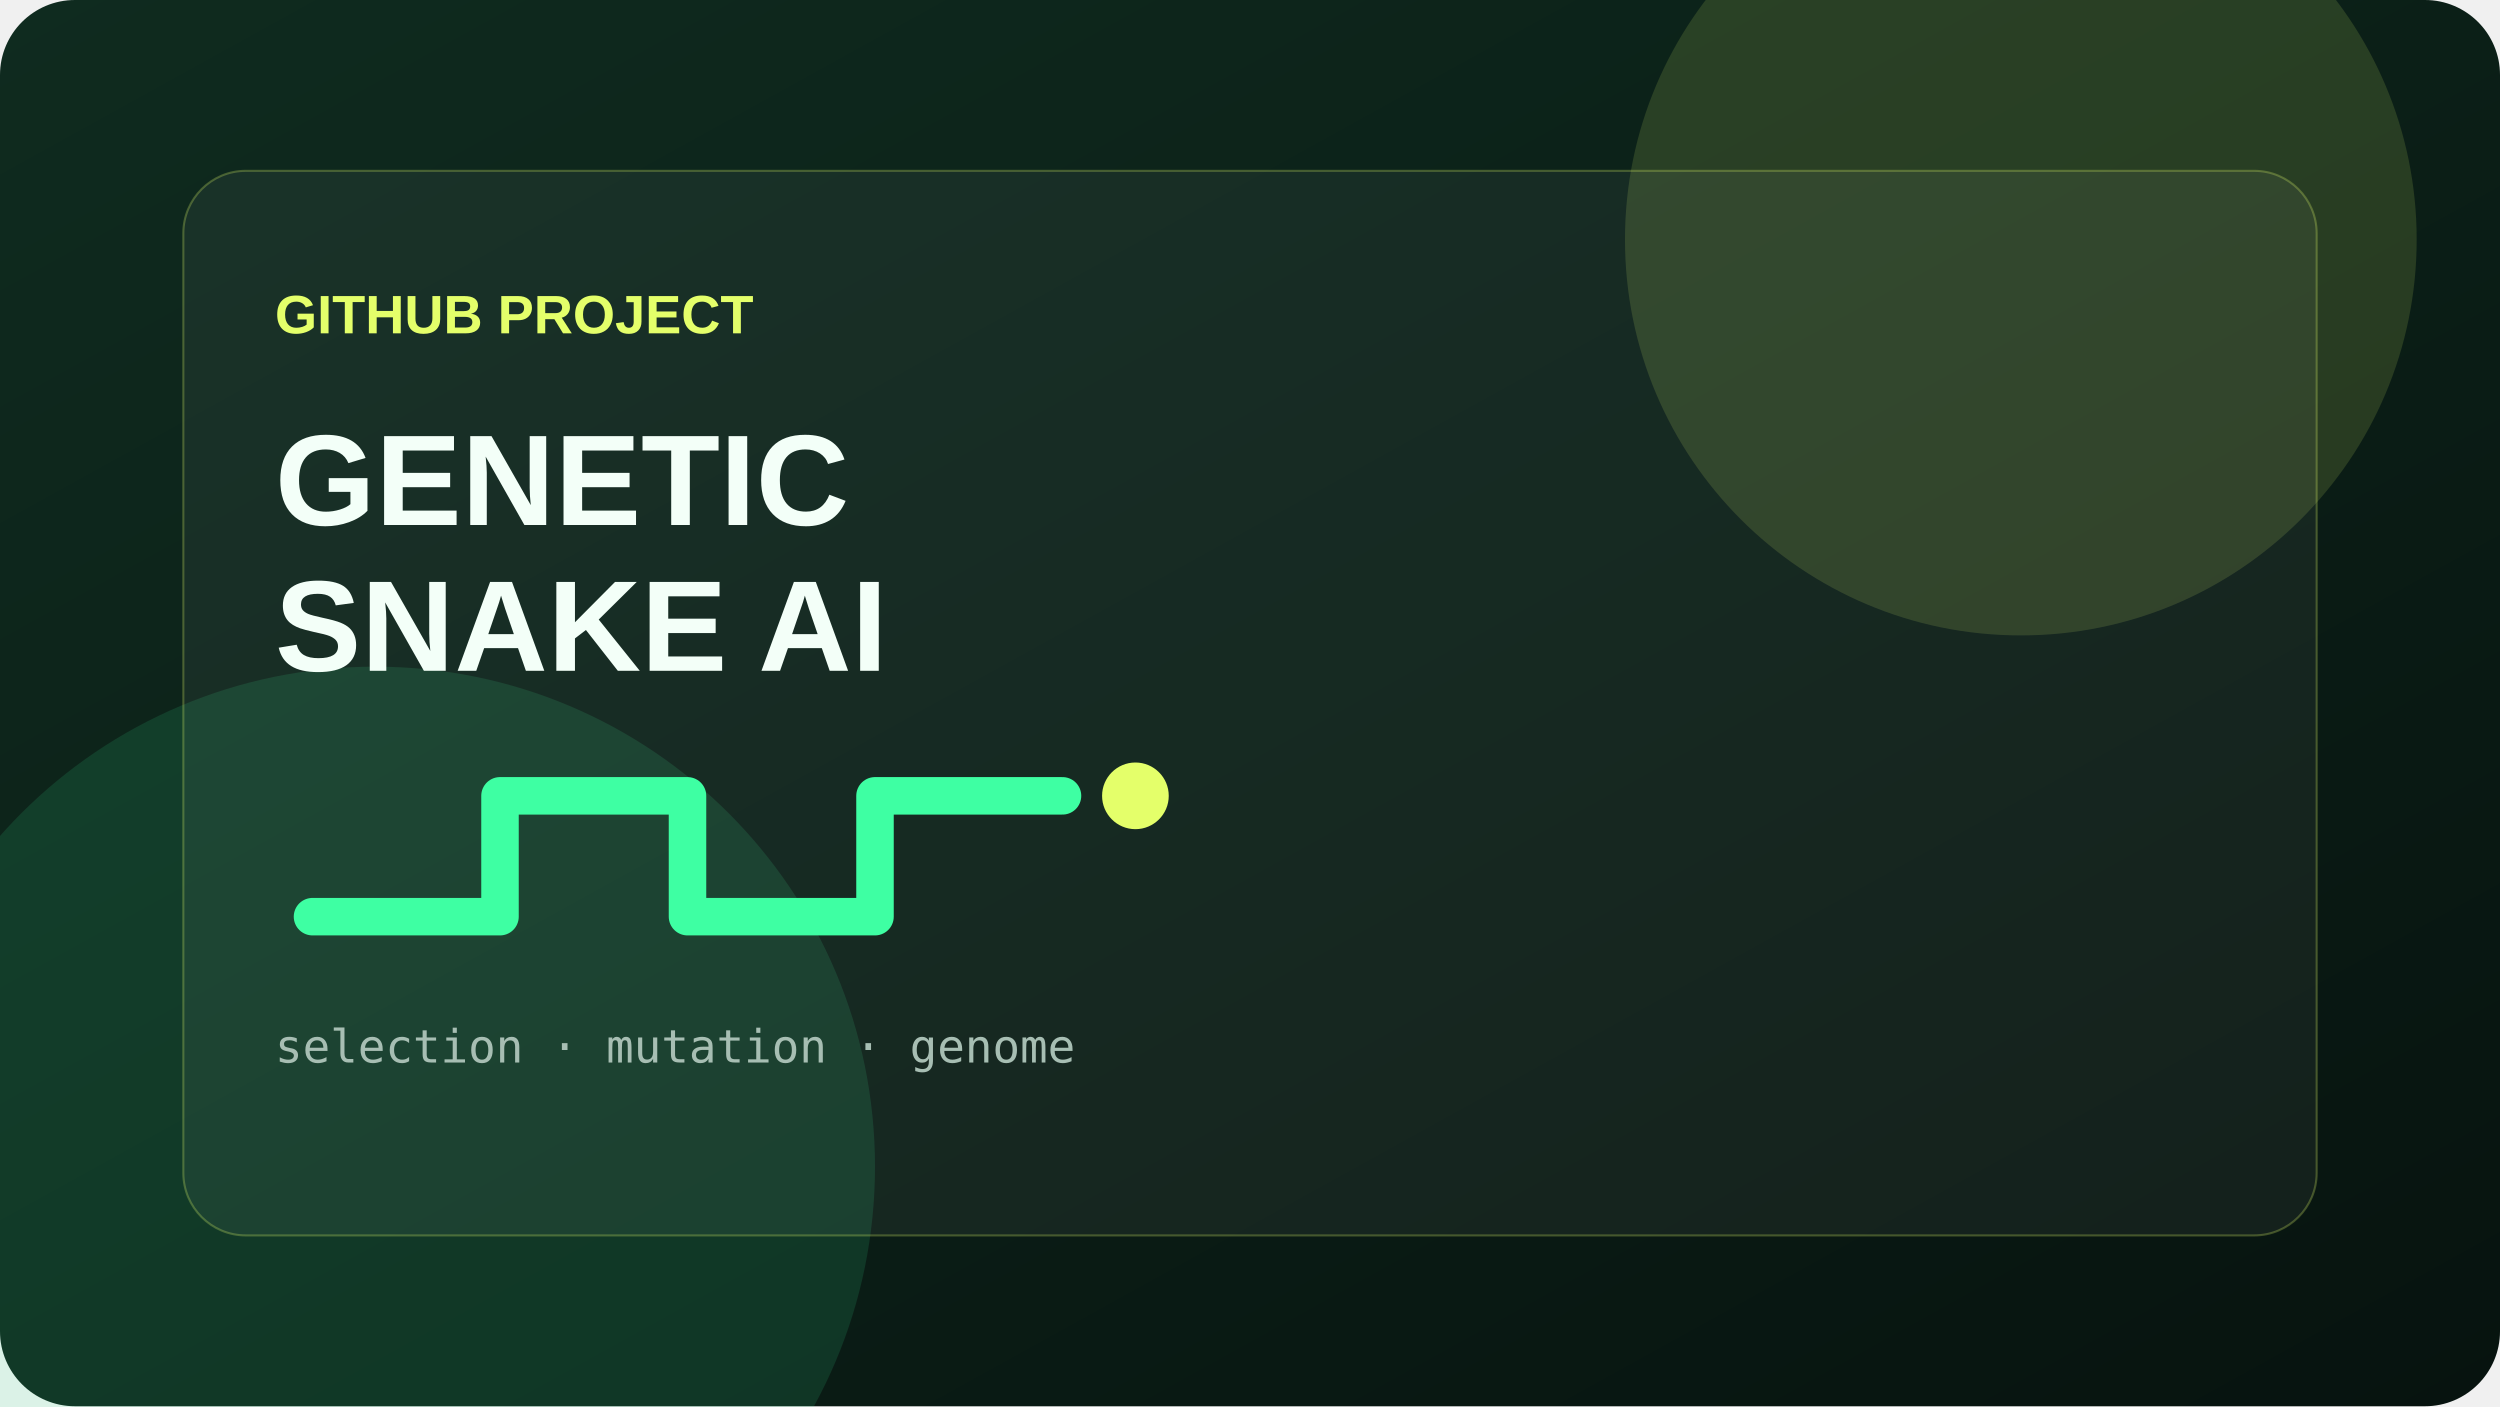
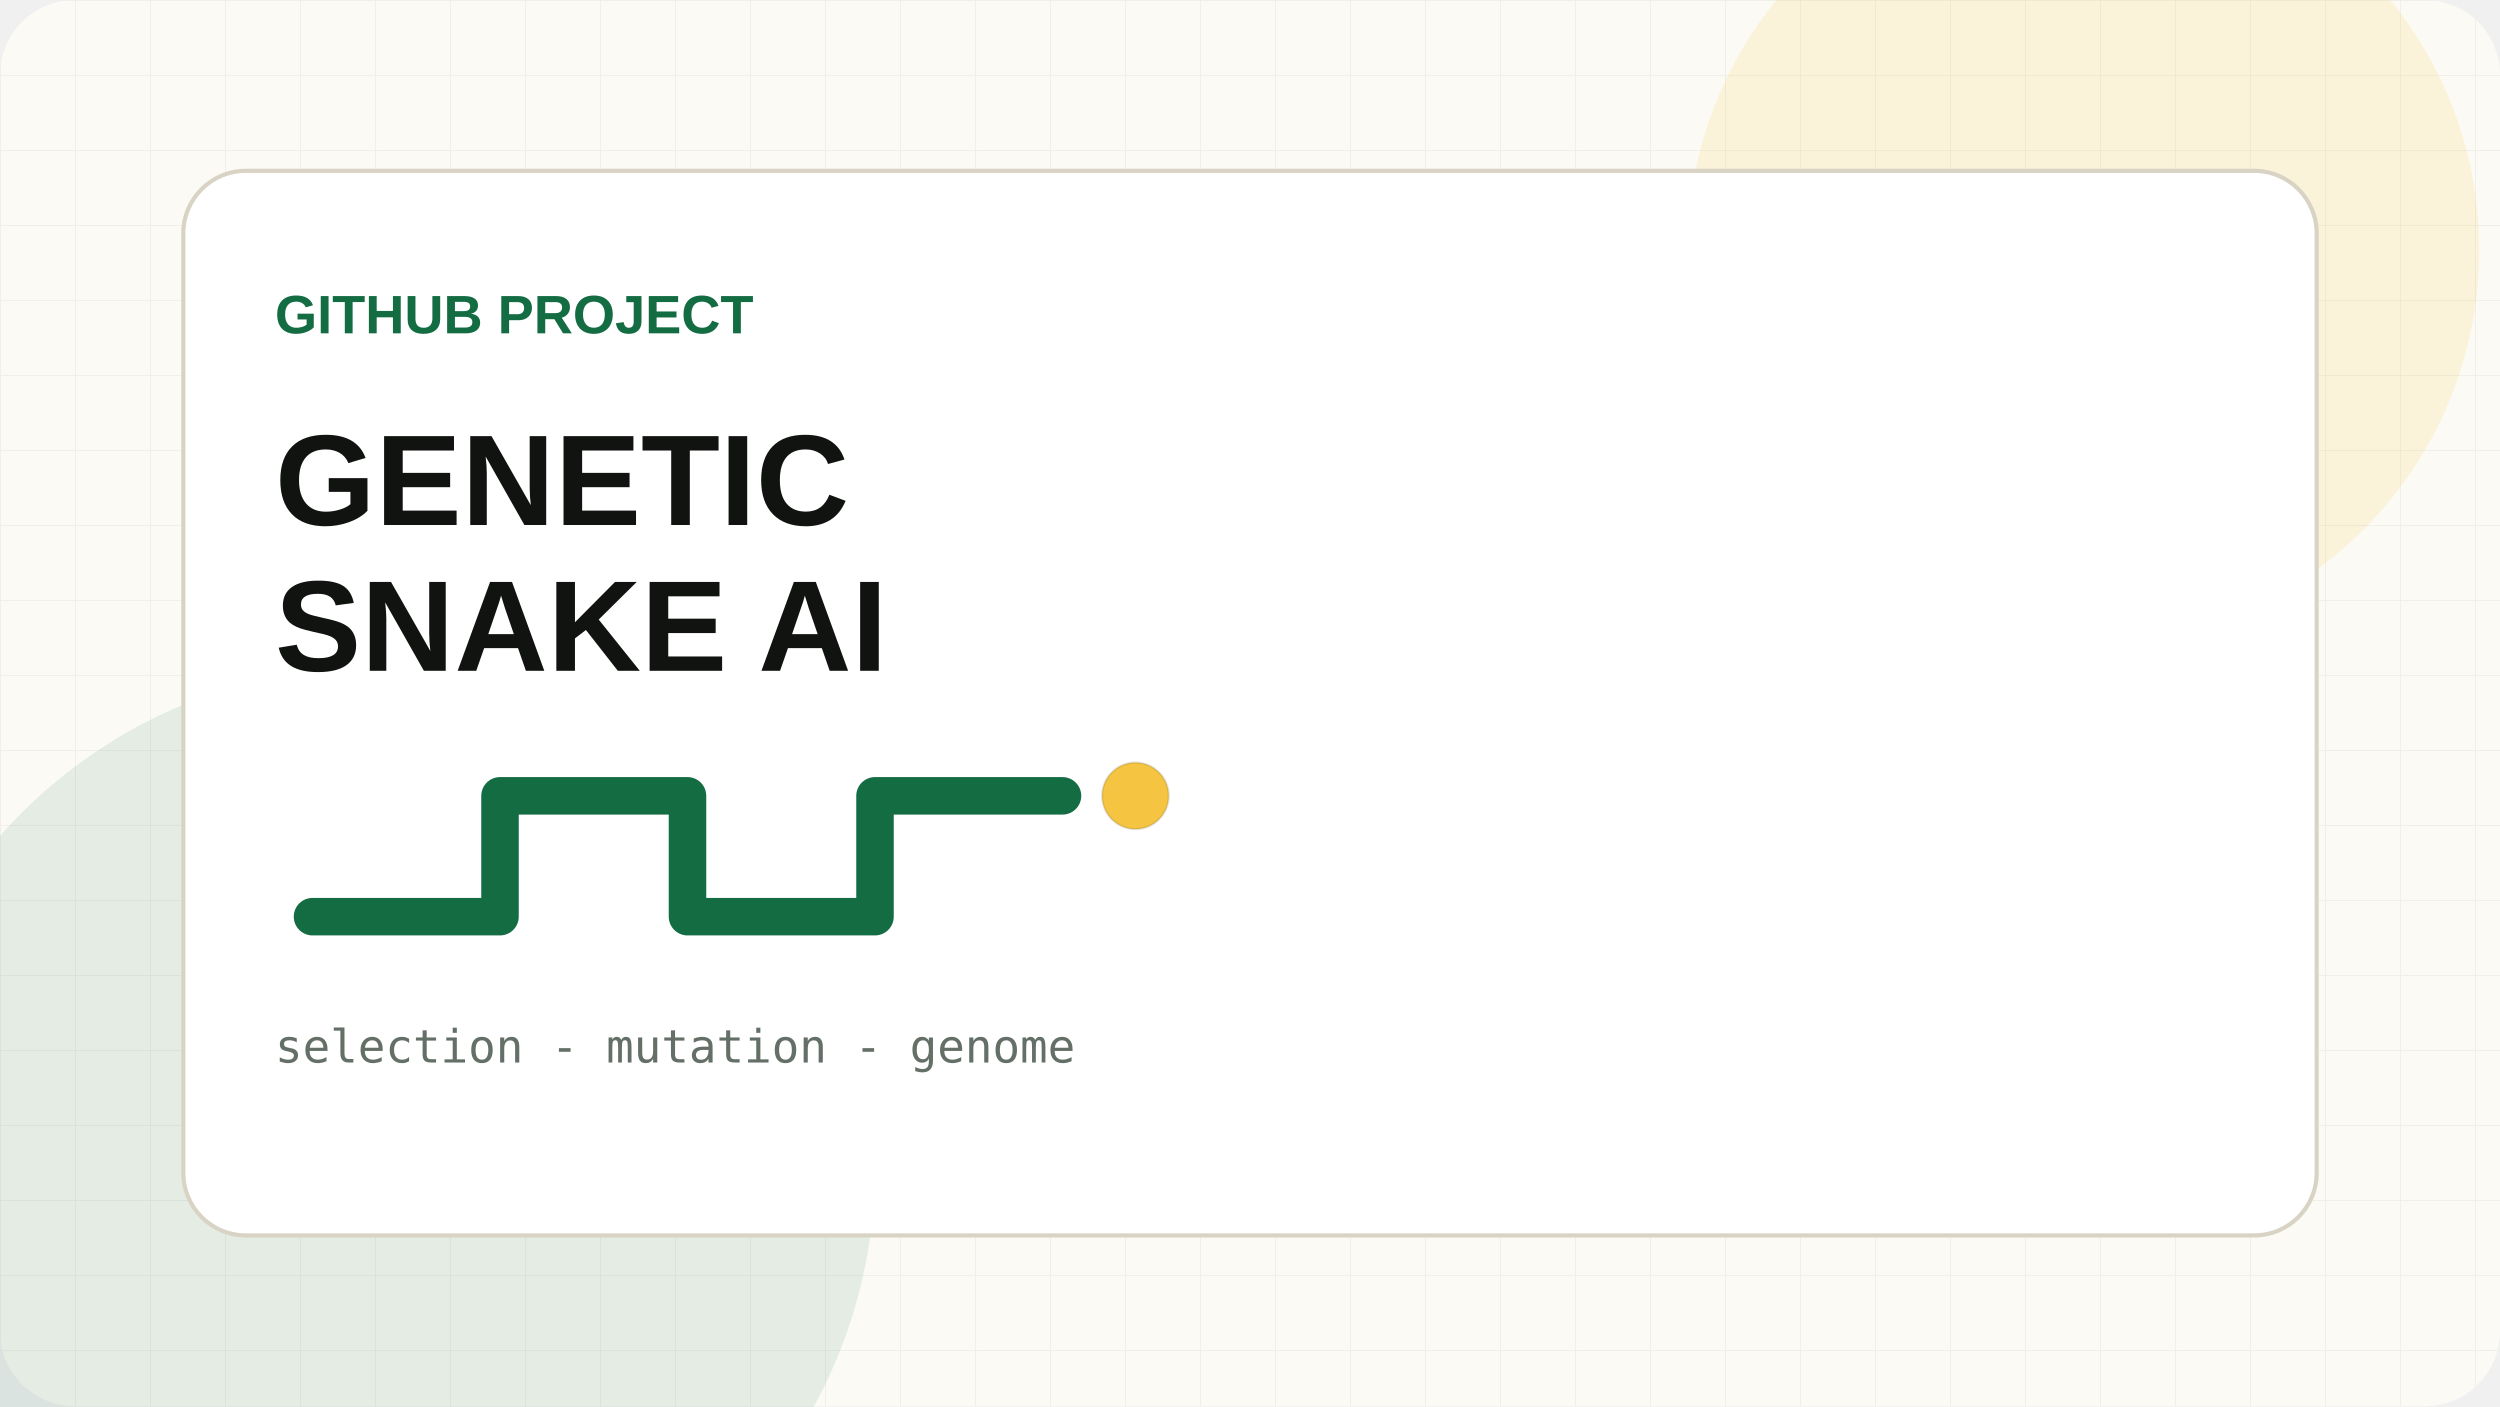
<svg xmlns="http://www.w3.org/2000/svg" width="1200" height="675" viewBox="0 0 1200 675">
  <defs>
-     <linearGradient id="bg" x1="0" x2="1" y1="0" y2="1">
-       <stop offset="0" stop-color="#0f2b1f" />
-       <stop offset="1" stop-color="#07130f" />
-     </linearGradient>
+     <pattern id="grid" width="36" height="36" patternUnits="userSpaceOnUse">
+       <path d="M36 0H0V36" fill="none" stroke="#10130f" stroke-opacity="0.045" />
+     </pattern>
  </defs>
-   <rect width="1200" height="675" rx="36" fill="url(#bg)" />
-   <circle cx="970" cy="115" r="190" fill="#e4ff6a" opacity="0.14" />
-   <circle cx="180" cy="560" r="240" fill="#3effa3" opacity="0.12" />
-   <rect x="88" y="82" width="1024" height="511" rx="30" fill="rgba(255,255,255,0.05)" stroke="rgba(228,255,106,0.26)" />
-   <text x="132" y="160" fill="#e4ff6a" font-family="Space Grotesk, Arial" font-size="26" font-weight="700">GITHUB PROJECT</text>
-   <text x="132" y="252" fill="#f3fff8" font-family="Space Grotesk, Arial" font-size="62" font-weight="800">GENETIC</text>
-   <text x="132" y="322" fill="#f3fff8" font-family="Space Grotesk, Arial" font-size="62" font-weight="800">SNAKE AI</text>
-   <path d="M150 440h90v-58h90v58h90v-58h90" fill="none" stroke="#3effa3" stroke-width="18" stroke-linecap="round" stroke-linejoin="round" />
-   <circle cx="545" cy="382" r="16" fill="#e4ff6a" />
-   <text x="132" y="510" fill="#a7beb3" font-family="IBM Plex Mono, monospace" font-size="22">selection · mutation · genome</text>
+   <rect width="1200" height="675" rx="36" fill="#fbfaf5" />
+   <rect width="1200" height="675" rx="36" fill="url(#grid)" />
+   <circle cx="1000" cy="120" r="190" fill="#f5c542" opacity="0.15" />
+   <circle cx="180" cy="560" r="240" fill="#146c43" opacity="0.10" />
+   <rect x="88" y="82" width="1024" height="511" rx="30" fill="#ffffff" stroke="#d9d3c5" stroke-width="2" />
+   <text x="132" y="160" fill="#146c43" font-family="Space Grotesk, Arial" font-size="26" font-weight="700">GITHUB PROJECT</text>
+   <text x="132" y="252" fill="#10130f" font-family="Space Grotesk, Arial" font-size="62" font-weight="800">GENETIC</text>
+   <text x="132" y="322" fill="#10130f" font-family="Space Grotesk, Arial" font-size="62" font-weight="800">SNAKE AI</text>
+   <path d="M150 440h90v-58h90v58h90v-58h90" fill="none" stroke="#146c43" stroke-width="18" stroke-linecap="round" stroke-linejoin="round" />
+   <circle cx="545" cy="382" r="16" fill="#f5c542" stroke="#10130f" stroke-opacity="0.12" />
+   <text x="132" y="510" fill="#647067" font-family="IBM Plex Mono, monospace" font-size="22">selection - mutation - genome</text>
</svg>
